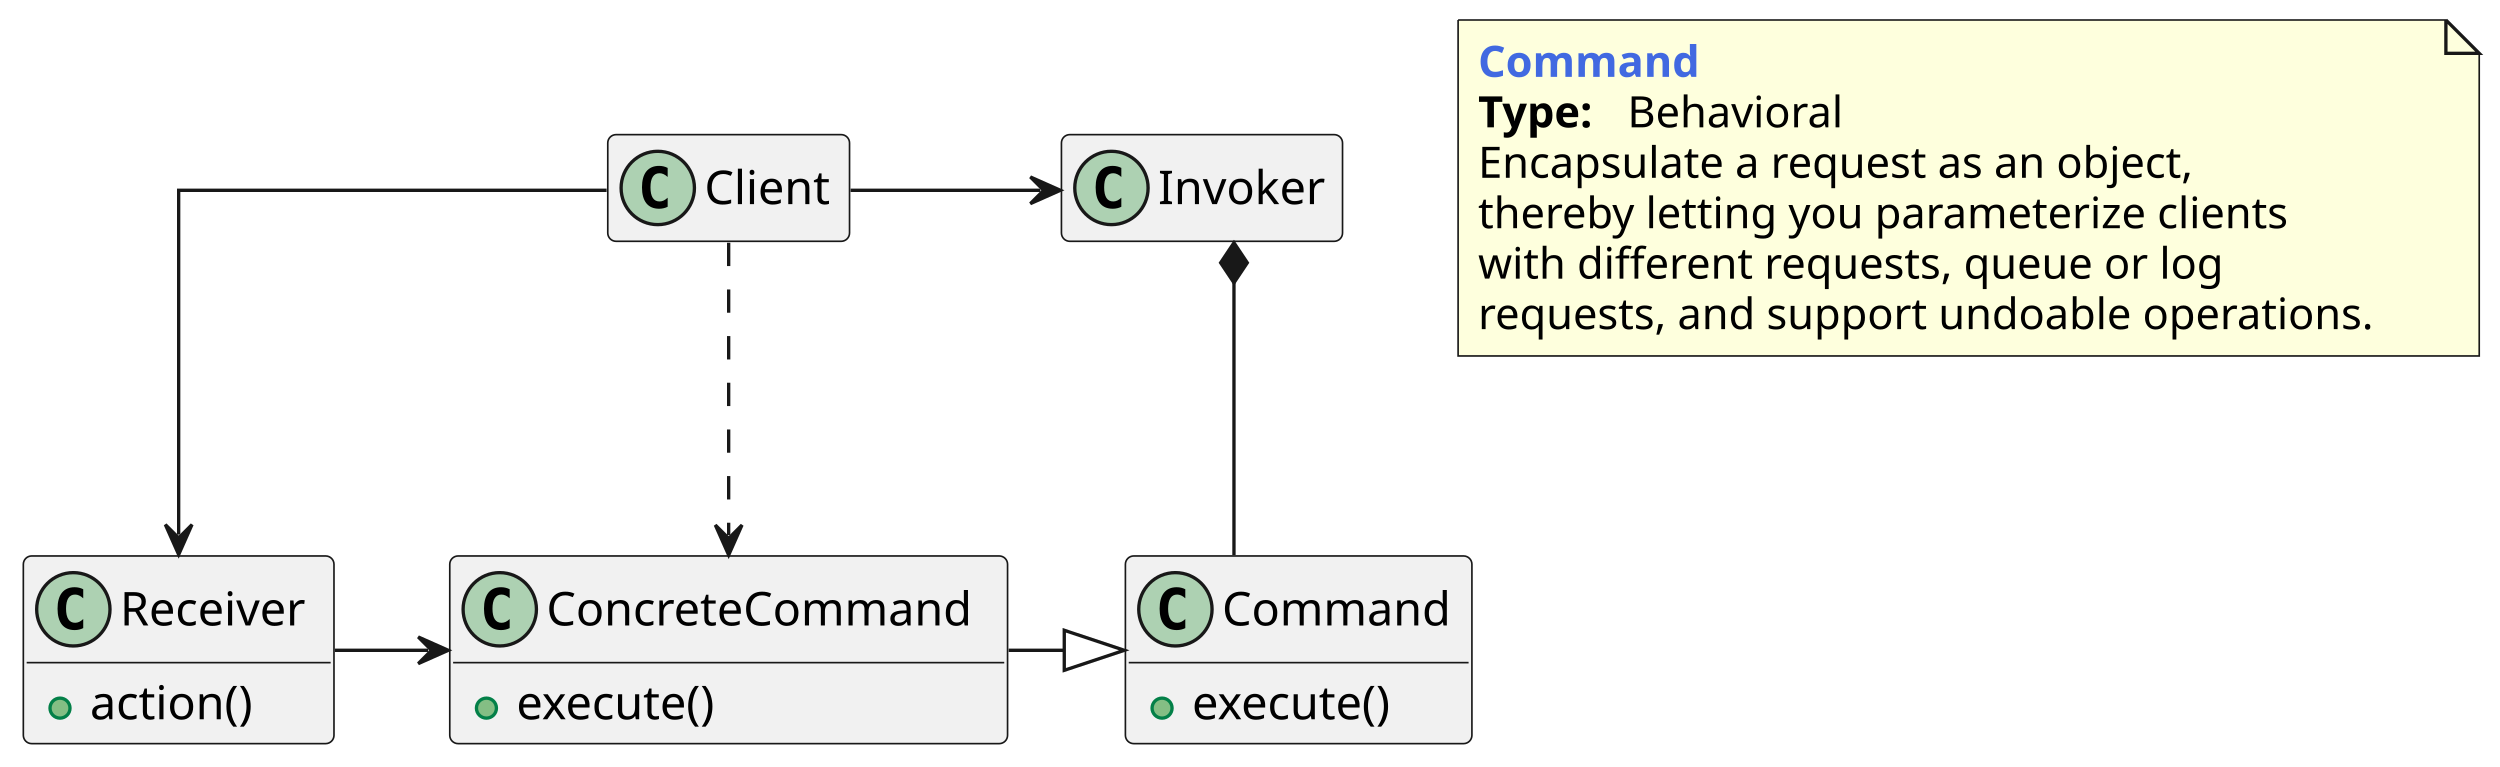
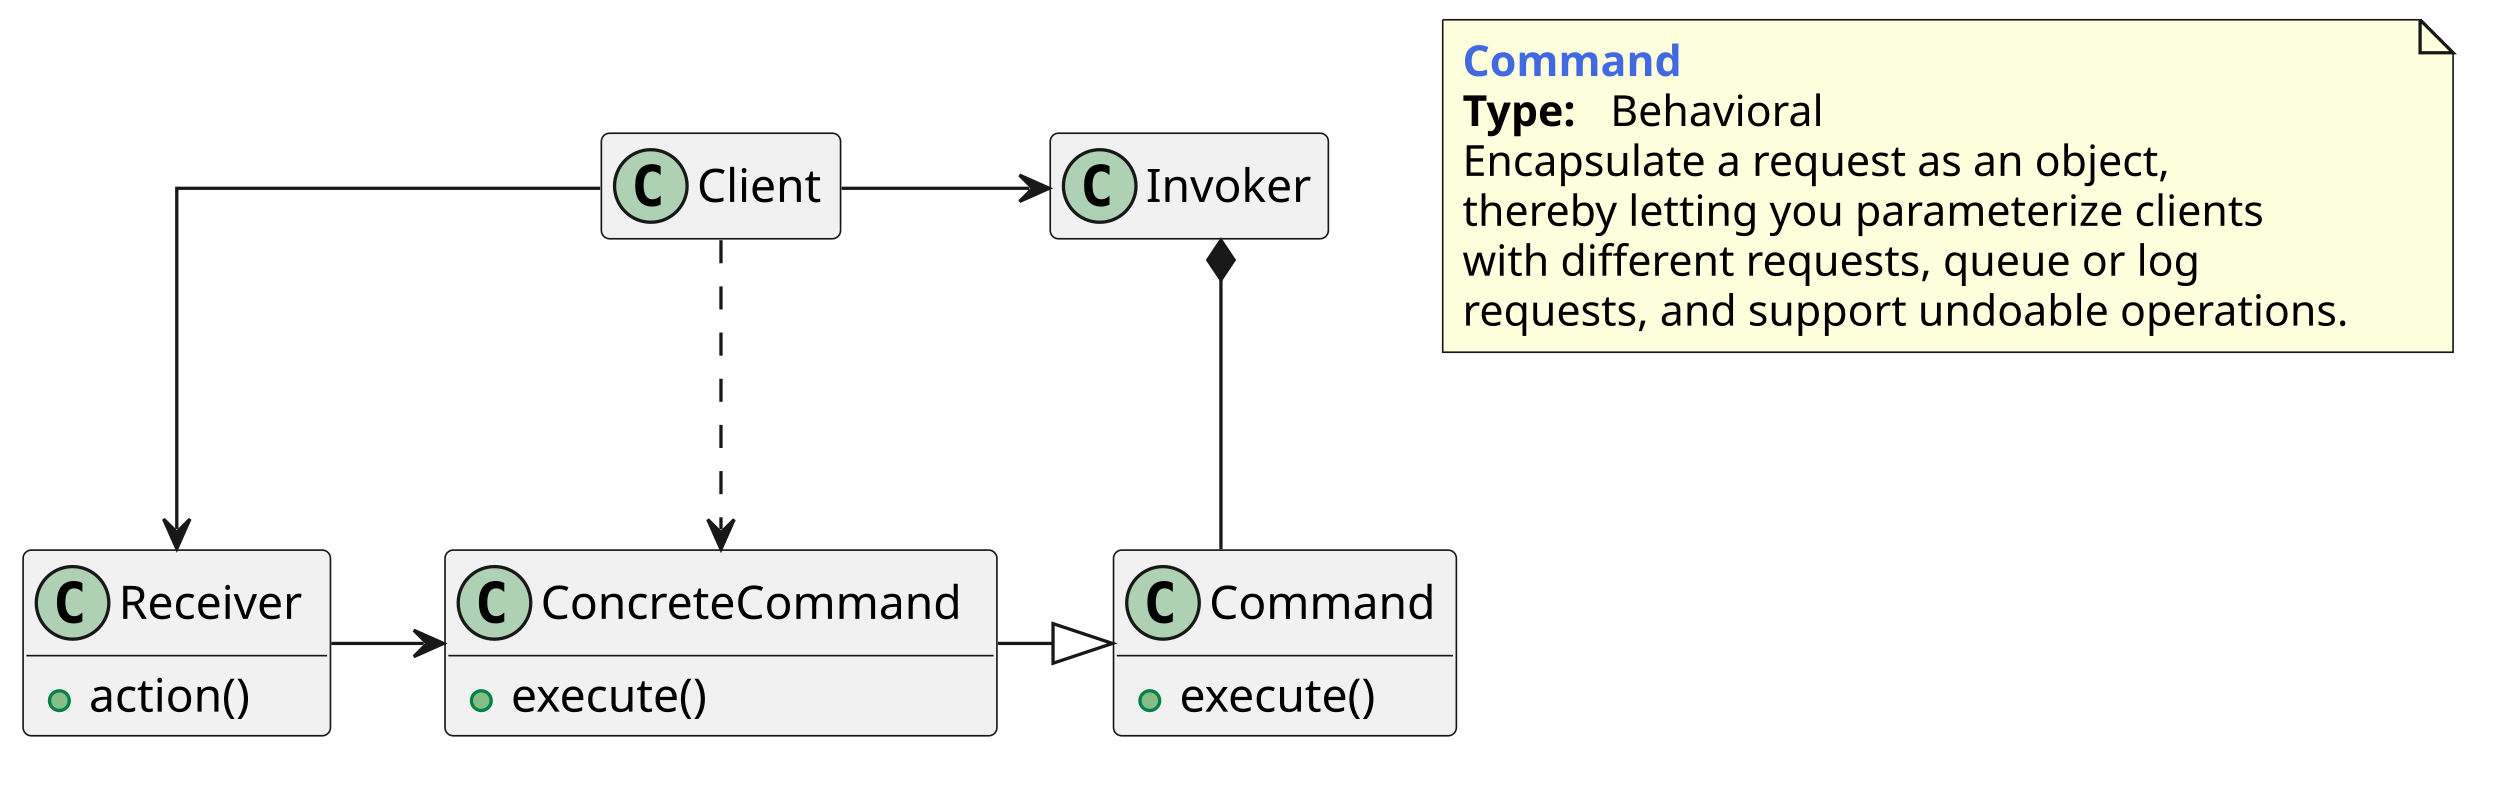
- <svg xmlns="http://www.w3.org/2000/svg" contentStyleType="text/css" data-diagram-type="CLASS" height="230px" preserveAspectRatio="none" style="width:750px;height:230px;" version="1.1" viewBox="0 0 750 230" width="750px" zoomAndPan="magnify">
+ <svg xmlns="http://www.w3.org/2000/svg" contentStyleType="text/css" data-diagram-type="CLASS" height="238px" preserveAspectRatio="none" style="width:758px;height:238px;" version="1.1" viewBox="0 0 758 238" width="758px" zoomAndPan="magnify">
  <defs />
  <g>
    <g class="entity" data-qualified-name="Client" data-source-line="5" id="ent0002">
      <rect fill="#F1F1F1" height="32" rx="2.5" ry="2.5" style="stroke:#181818;stroke-width:0.5;" width="72.53" x="182.33" y="40.39" />
      <ellipse cx="197.33" cy="56.39" fill="#ADD1B2" rx="11" ry="11" style="stroke:#181818;stroke-width:1;" />
      <path d="M200.299,62.031 Q199.721,62.328 199.08,62.468 Q198.439,62.624 197.736,62.624 Q195.236,62.624 193.908,60.984 Q192.596,59.328 192.596,56.203 Q192.596,53.078 193.908,51.421 Q195.236,49.765 197.736,49.765 Q198.439,49.765 199.08,49.921 Q199.736,50.078 200.299,50.374 L200.299,53.093 Q199.674,52.515 199.08,52.249 Q198.486,51.968 197.861,51.968 Q196.518,51.968 195.83,53.046 Q195.143,54.109 195.143,56.203 Q195.143,58.296 195.83,59.374 Q196.518,60.437 197.861,60.437 Q198.486,60.437 199.08,60.171 Q199.674,59.89 200.299,59.312 L200.299,62.031 Z " fill="#000000" />
      <text fill="#000000" font-family="sans-serif" font-size="14" lengthAdjust="spacing" textLength="40.53" x="211.33" y="61.237">Client</text>
    </g>
    <g class="entity" data-qualified-name="Invoker" data-source-line="7" id="ent0003">
      <rect fill="#F1F1F1" height="32" rx="2.5" ry="2.5" style="stroke:#181818;stroke-width:0.5;" width="84.329" x="318.43" y="40.39" />
      <ellipse cx="333.43" cy="56.39" fill="#ADD1B2" rx="11" ry="11" style="stroke:#181818;stroke-width:1;" />
      <path d="M336.399,62.031 Q335.821,62.328 335.18,62.468 Q334.539,62.624 333.836,62.624 Q331.336,62.624 330.008,60.984 Q328.696,59.328 328.696,56.203 Q328.696,53.078 330.008,51.421 Q331.336,49.765 333.836,49.765 Q334.539,49.765 335.18,49.921 Q335.836,50.078 336.399,50.374 L336.399,53.093 Q335.774,52.515 335.18,52.249 Q334.586,51.968 333.961,51.968 Q332.618,51.968 331.93,53.046 Q331.243,54.109 331.243,56.203 Q331.243,58.296 331.93,59.374 Q332.618,60.437 333.961,60.437 Q334.586,60.437 335.18,60.171 Q335.774,59.89 336.399,59.312 L336.399,62.031 Z " fill="#000000" />
      <text fill="#000000" font-family="sans-serif" font-size="14" lengthAdjust="spacing" textLength="52.329" x="347.43" y="61.237">Invoker</text>
    </g>
    <g class="entity" data-qualified-name="Receiver" data-source-line="9" id="ent0004">
      <rect fill="#F1F1F1" height="56.297" rx="2.5" ry="2.5" style="stroke:#181818;stroke-width:0.5;" width="93.195" x="7" y="166.79" />
      <ellipse cx="22" cy="182.79" fill="#ADD1B2" rx="11" ry="11" style="stroke:#181818;stroke-width:1;" />
      <path d="M24.969,188.431 Q24.391,188.727 23.75,188.868 Q23.109,189.024 22.406,189.024 Q19.906,189.024 18.578,187.384 Q17.266,185.727 17.266,182.602 Q17.266,179.477 18.578,177.821 Q19.906,176.165 22.406,176.165 Q23.109,176.165 23.75,176.321 Q24.406,176.477 24.969,176.774 L24.969,179.493 Q24.344,178.915 23.75,178.649 Q23.156,178.368 22.531,178.368 Q21.188,178.368 20.5,179.446 Q19.812,180.509 19.812,182.602 Q19.812,184.696 20.5,185.774 Q21.188,186.837 22.531,186.837 Q23.156,186.837 23.75,186.571 Q24.344,186.29 24.969,185.712 L24.969,188.431 Z " fill="#000000" />
      <text fill="#000000" font-family="sans-serif" font-size="14" lengthAdjust="spacing" textLength="61.195" x="36" y="187.637">Receiver</text>
      <line style="stroke:#181818;stroke-width:0.5;" x1="8" x2="99.195" y1="198.79" y2="198.79" />
      <g data-visibility-modifier="PUBLIC_METHOD">
        <ellipse cx="18" cy="212.438" fill="#84BE84" rx="3" ry="3" style="stroke:#038048;stroke-width:1;" />
      </g>
      <text fill="#000000" font-family="sans-serif" font-size="14" lengthAdjust="spacing" textLength="54.018" x="27" y="215.785">action()</text>
    </g>
    <g class="entity" data-qualified-name="Command" data-source-line="13" id="ent0005">
      <rect fill="#F1F1F1" height="56.297" rx="2.5" ry="2.5" style="stroke:#181818;stroke-width:0.5;" width="103.955" x="337.62" y="166.79" />
      <ellipse cx="352.62" cy="182.79" fill="#ADD1B2" rx="11" ry="11" style="stroke:#181818;stroke-width:1;" />
      <path d="M355.589,188.431 Q355.011,188.727 354.37,188.868 Q353.729,189.024 353.026,189.024 Q350.526,189.024 349.198,187.384 Q347.886,185.727 347.886,182.602 Q347.886,179.477 349.198,177.821 Q350.526,176.165 353.026,176.165 Q353.729,176.165 354.37,176.321 Q355.026,176.477 355.589,176.774 L355.589,179.493 Q354.964,178.915 354.37,178.649 Q353.776,178.368 353.151,178.368 Q351.808,178.368 351.12,179.446 Q350.433,180.509 350.433,182.602 Q350.433,184.696 351.12,185.774 Q351.808,186.837 353.151,186.837 Q353.776,186.837 354.37,186.571 Q354.964,186.29 355.589,185.712 L355.589,188.431 Z " fill="#000000" />
      <text fill="#000000" font-family="sans-serif" font-size="14" lengthAdjust="spacing" textLength="71.955" x="366.62" y="187.637">Command</text>
      <line style="stroke:#181818;stroke-width:0.5;" x1="338.62" x2="440.575" y1="198.79" y2="198.79" />
      <g data-visibility-modifier="PUBLIC_METHOD">
        <ellipse cx="348.62" cy="212.438" fill="#84BE84" rx="3" ry="3" style="stroke:#038048;stroke-width:1;" />
      </g>
      <text fill="#000000" font-family="sans-serif" font-size="14" lengthAdjust="spacing" textLength="67.108" x="357.62" y="215.785">execute()</text>
    </g>
    <g class="entity" data-qualified-name="ConcreteCommand" data-source-line="17" id="ent0006">
      <rect fill="#F1F1F1" height="56.297" rx="2.5" ry="2.5" style="stroke:#181818;stroke-width:0.5;" width="167.338" x="134.93" y="166.79" />
      <ellipse cx="149.93" cy="182.79" fill="#ADD1B2" rx="11" ry="11" style="stroke:#181818;stroke-width:1;" />
      <path d="M152.899,188.431 Q152.321,188.727 151.68,188.868 Q151.039,189.024 150.336,189.024 Q147.836,189.024 146.508,187.384 Q145.196,185.727 145.196,182.602 Q145.196,179.477 146.508,177.821 Q147.836,176.165 150.336,176.165 Q151.039,176.165 151.68,176.321 Q152.336,176.477 152.899,176.774 L152.899,179.493 Q152.274,178.915 151.68,178.649 Q151.086,178.368 150.461,178.368 Q149.118,178.368 148.43,179.446 Q147.743,180.509 147.743,182.602 Q147.743,184.696 148.43,185.774 Q149.118,186.837 150.461,186.837 Q151.086,186.837 151.68,186.571 Q152.274,186.29 152.899,185.712 L152.899,188.431 Z " fill="#000000" />
      <text fill="#000000" font-family="sans-serif" font-size="14" lengthAdjust="spacing" textLength="135.338" x="163.93" y="187.637">ConcreteCommand</text>
      <line style="stroke:#181818;stroke-width:0.5;" x1="135.93" x2="301.268" y1="198.79" y2="198.79" />
      <g data-visibility-modifier="PUBLIC_METHOD">
        <ellipse cx="145.93" cy="212.438" fill="#84BE84" rx="3" ry="3" style="stroke:#038048;stroke-width:1;" />
      </g>
      <text fill="#000000" font-family="sans-serif" font-size="14" lengthAdjust="spacing" textLength="67.108" x="154.93" y="215.785">execute()</text>
    </g>
    <g class="entity" data-qualified-name="N1" data-source-line="31" id="ent0013">
      <path d="M437.43,6 L437.43,106.797 L743.77,106.797 L743.77,16 L733.77,6 L437.43,6" fill="#FEFFDD" style="stroke:#181818;stroke-width:0.5;" />
      <path d="M733.77,6 L733.77,16 L743.77,16 L733.77,6" fill="#FEFFDD" style="stroke:#181818;stroke-width:1;" />
-       <text fill="#4169E1" font-family="sans-serif" font-size="13" font-weight="bold" lengthAdjust="spacing" textLength="72.897" x="443.43" y="23.067">Command</text>
-       <text fill="#000000" font-family="sans-serif" font-size="13" font-weight="bold" lengthAdjust="spacing" textLength="40.663" x="443.43" y="38.2">Type:</text>
+       <text fill="#4169E1" font-family="sans-serif" font-size="13" font-weight="700" lengthAdjust="spacing" textLength="72.897" x="443.43" y="23.067">Command</text>
+       <text fill="#000000" font-family="sans-serif" font-size="13" font-weight="700" lengthAdjust="spacing" textLength="40.663" x="443.43" y="38.2">Type:</text>
      <text fill="#000000" font-family="sans-serif" font-size="13" lengthAdjust="spacing" textLength="69.304" x="488.225" y="38.2">Behavioral</text>
      <text fill="#000000" font-family="sans-serif" font-size="13" lengthAdjust="spacing" textLength="232.972" x="443.43" y="53.333">Encapsulate a request as an object,</text>
      <text fill="#000000" font-family="sans-serif" font-size="13" lengthAdjust="spacing" textLength="262.488" x="443.43" y="68.465">thereby letting you parameterize clients</text>
      <text fill="#000000" font-family="sans-serif" font-size="13" lengthAdjust="spacing" textLength="238.386" x="443.43" y="83.598">with different requests, queue or log</text>
      <text fill="#000000" font-family="sans-serif" font-size="13" lengthAdjust="spacing" textLength="285.34" x="443.43" y="98.731">requests, and support undoable operations.</text>
    </g>
    <g class="link" data-entity-1="ent0002" data-entity-2="ent0003" data-link-type="dependency" data-source-line="23" id="lnk7">
      <path codeLine="23" d="M255.17,57.09 C274.4,57.09 292.07,57.09 312.11,57.09" fill="none" id="Client-to-Invoker" style="stroke:#181818;stroke-width:1;" />
      <polygon fill="#181818" points="318.11,57.09,309.11,53.09,313.11,57.09,309.11,61.09,318.11,57.09" style="stroke:#181818;stroke-width:1;" />
    </g>
    <g class="link" data-entity-1="ent0002" data-entity-2="ent0004" data-link-type="dependency" data-source-line="24" id="lnk8">
      <path codeLine="24" d="M181.98,57.09 C133.37,57.09 53.6,57.09 53.6,57.09 C53.6,57.09 53.6,120 53.6,160.38" fill="none" id="Client-to-Receiver" style="stroke:#181818;stroke-width:1;" />
      <polygon fill="#181818" points="53.6,166.38,57.6,157.38,53.6,161.38,49.6,157.38,53.6,166.38" style="stroke:#181818;stroke-width:1;" />
    </g>
    <g class="link" data-entity-1="ent0003" data-entity-2="ent0005" data-link-type="composition" data-source-line="25" id="lnk9">
      <path codeLine="25" d="M370.19,84.83 C370.19,107.91 370.19,138.26 370.19,166.51" fill="none" id="Invoker-backto-Command" style="stroke:#181818;stroke-width:1;" />
      <polygon fill="#181818" points="370.19,72.83,366.19,78.83,370.19,84.83,374.19,78.83,370.19,72.83" style="stroke:#181818;stroke-width:1;" />
    </g>
    <g class="link" data-entity-1="ent0002" data-entity-2="ent0006" data-link-type="dependency" data-source-line="26" id="lnk10">
      <path codeLine="26" d="M218.6,72.83 C218.6,95.91 218.6,132.26 218.6,160.51" fill="none" id="Client-to-ConcreteCommand" style="stroke:#181818;stroke-width:1;stroke-dasharray:7,7;" />
      <polygon fill="#181818" points="218.6,166.51,222.6,157.51,218.6,161.51,214.6,157.51,218.6,166.51" style="stroke:#181818;stroke-width:1;" />
    </g>
    <g class="link" data-entity-1="ent0004" data-entity-2="ent0006" data-link-type="dependency" data-source-line="27" id="lnk11">
      <path codeLine="27" d="M100.44,195.09 C111.11,195.09 116.77,195.09 128.47,195.09" fill="none" id="Receiver-to-ConcreteCommand" style="stroke:#181818;stroke-width:1;" />
      <polygon fill="#181818" points="134.47,195.09,125.47,191.09,129.47,195.09,125.47,199.09,134.47,195.09" style="stroke:#181818;stroke-width:1;" />
    </g>
    <g class="link" data-entity-1="ent0006" data-entity-2="ent0005" data-link-type="extension" data-source-line="28" id="lnk12">
      <path codeLine="28" d="M302.59,195.09 C314.42,195.09 308.28,195.09 319.28,195.09" fill="none" id="ConcreteCommand-to-Command" style="stroke:#181818;stroke-width:1;" />
      <polygon fill="none" points="337.28,195.09,319.28,189.09,319.28,201.09,337.28,195.09" style="stroke:#181818;stroke-width:1;" />
    </g>
  </g>
</svg>
